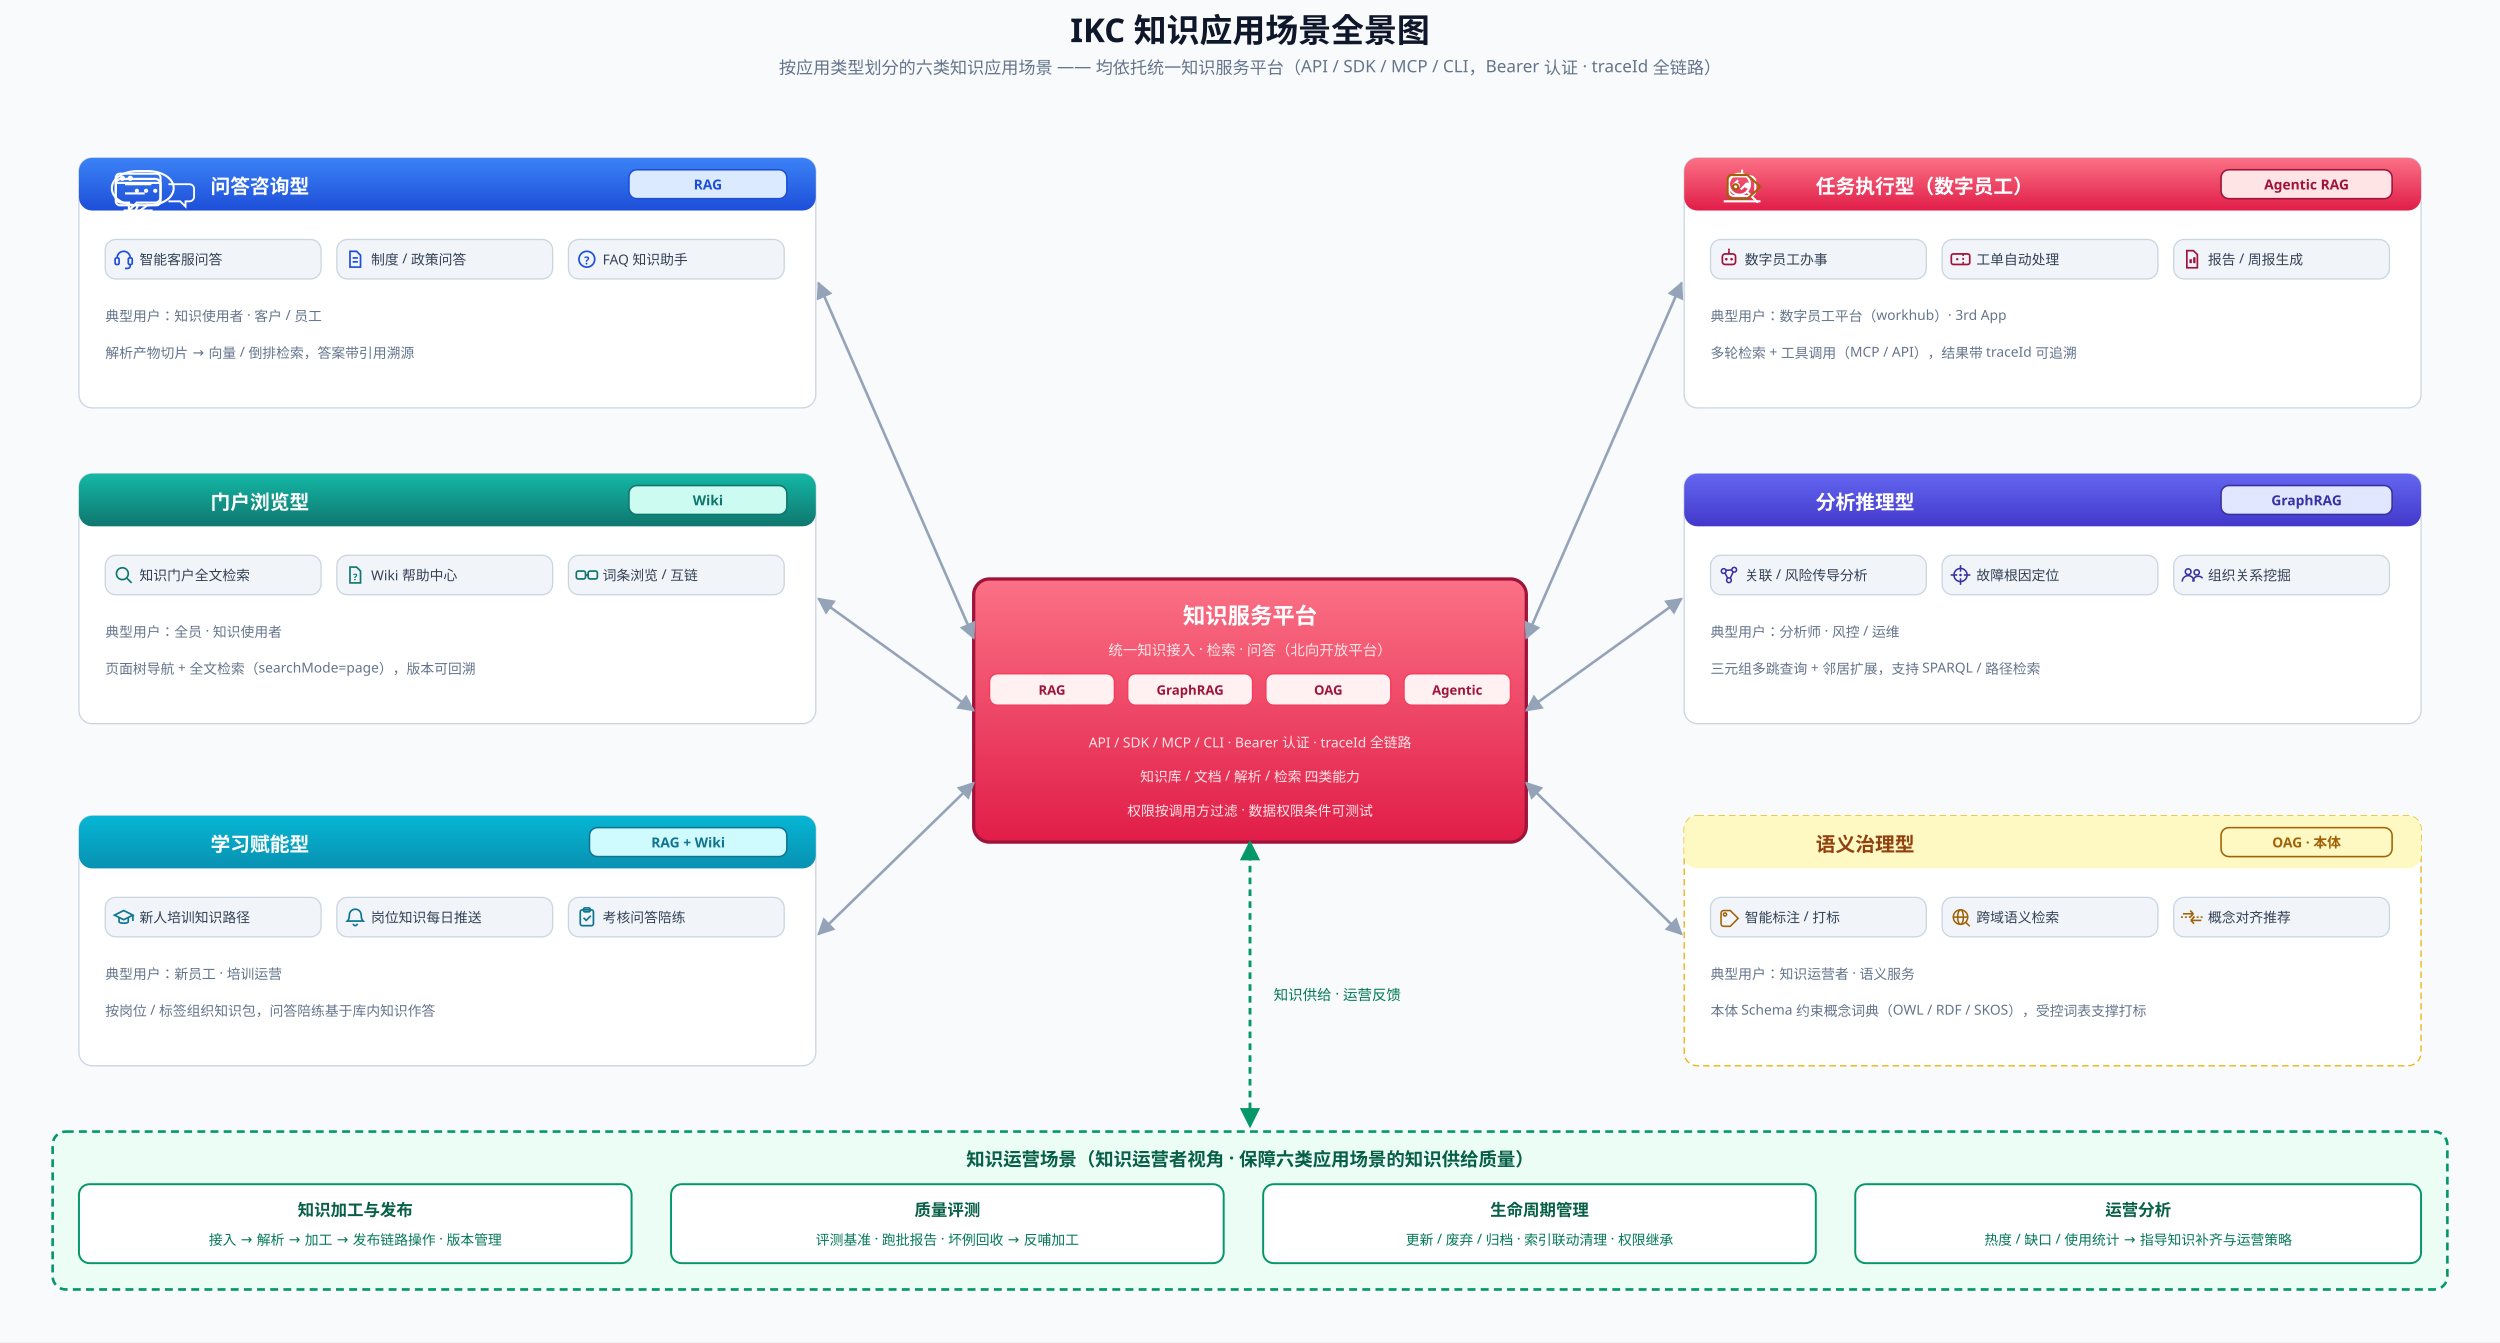
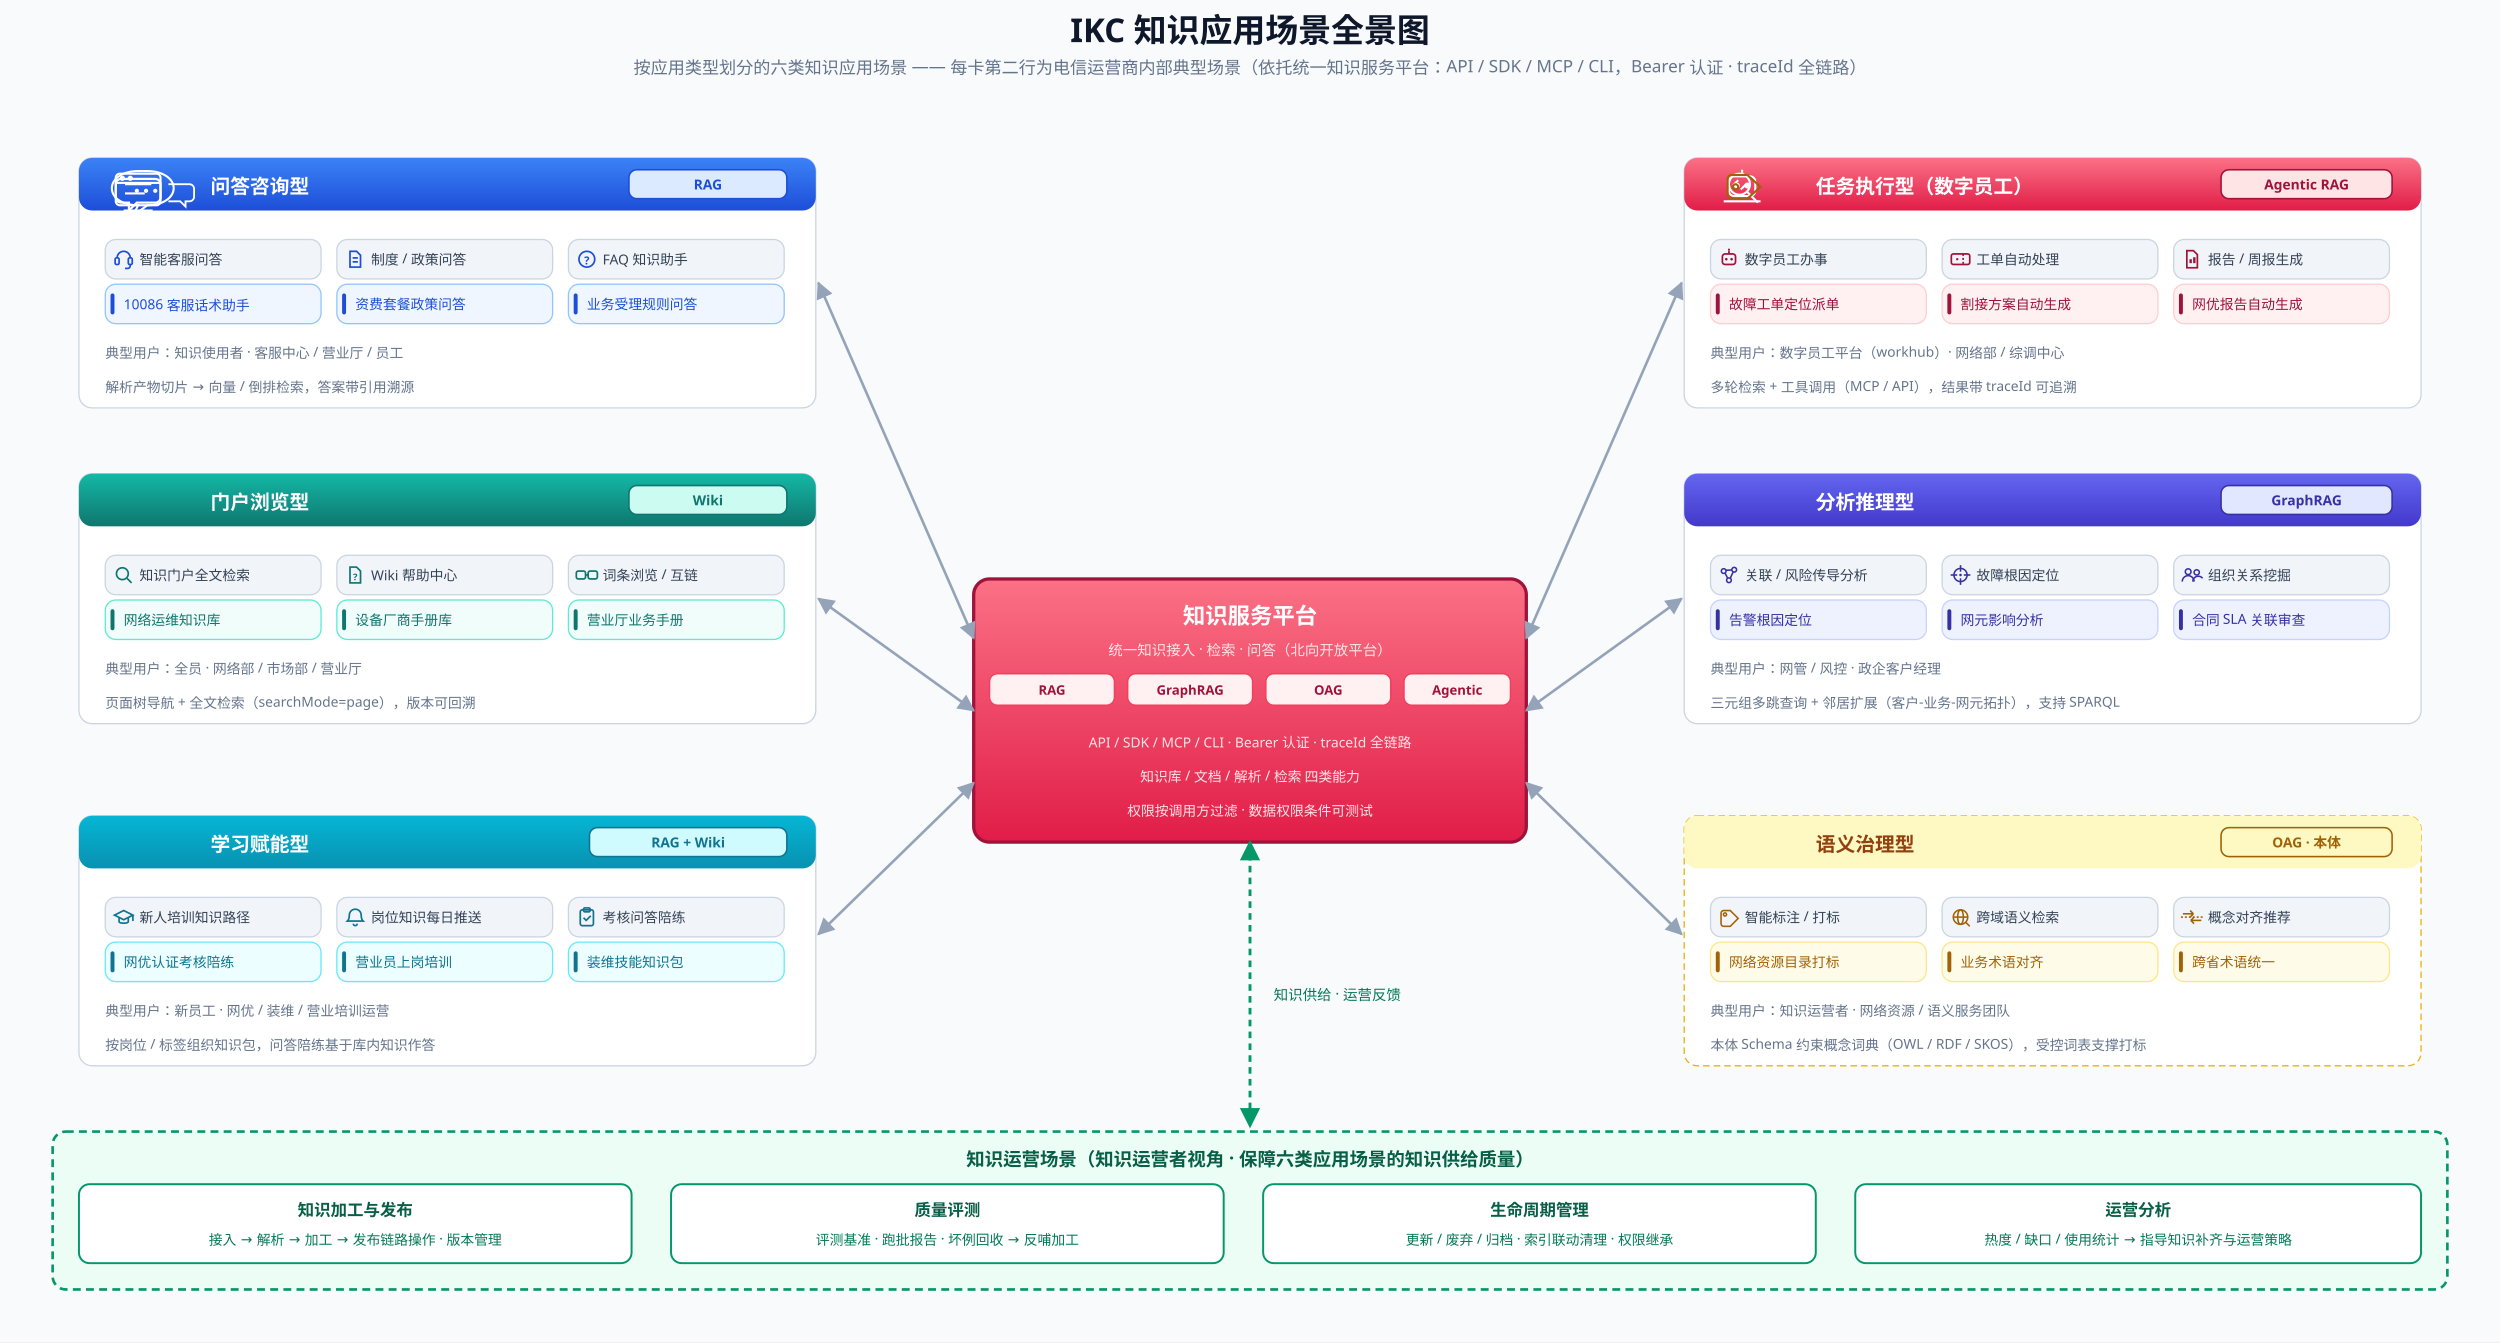
<svg xmlns="http://www.w3.org/2000/svg" viewBox="0 0 1900 1020" font-family="'PingFang SC','Microsoft YaHei','Noto Sans SC',sans-serif">
  <defs>
    <linearGradient id="gBlue" x1="0" y1="0" x2="0" y2="1">
      <stop offset="0" stop-color="#3b82f6" />
      <stop offset="1" stop-color="#1d4ed8" />
    </linearGradient>
    <linearGradient id="gTeal" x1="0" y1="0" x2="0" y2="1">
      <stop offset="0" stop-color="#14b8a6" />
      <stop offset="1" stop-color="#0f766e" />
    </linearGradient>
    <linearGradient id="gCyan" x1="0" y1="0" x2="0" y2="1">
      <stop offset="0" stop-color="#06b6d4" />
      <stop offset="1" stop-color="#0891b2" />
    </linearGradient>
    <linearGradient id="gIndigo" x1="0" y1="0" x2="0" y2="1">
      <stop offset="0" stop-color="#6366f1" />
      <stop offset="1" stop-color="#4338ca" />
    </linearGradient>
    <linearGradient id="gRose" x1="0" y1="0" x2="0" y2="1">
      <stop offset="0" stop-color="#fb7185" />
      <stop offset="1" stop-color="#e11d48" />
    </linearGradient>
    <marker id="arrowSlate" viewBox="0 0 10 10" refX="9" refY="5" markerWidth="6.5" markerHeight="6.5" orient="auto-start-reverse">
      <path d="M 0 0 L 10 5 L 0 10 z" fill="#94a3b8" />
    </marker>
    <marker id="arrowGreen" viewBox="0 0 10 10" refX="9" refY="5" markerWidth="7" markerHeight="7" orient="auto-start-reverse">
      <path d="M 0 0 L 10 5 L 0 10 z" fill="#059669" />
    </marker>
  </defs>
  <rect x="0" y="0" width="1900" height="1020" fill="#f8fafc" />
  <text x="950" y="32" text-anchor="middle" font-size="25" font-weight="bold" fill="#0f172a">IKC 知识应用场景全景图</text>
-   <text x="950" y="56" text-anchor="middle" font-size="13" fill="#64748b">按应用类型划分的六类知识应用场景 —— 均依托统一知识服务平台（API / SDK / MCP / CLI，Bearer 认证 · traceId 全链路）</text>
+   <text x="950" y="56" text-anchor="middle" font-size="13" fill="#64748b">按应用类型划分的六类知识应用场景 —— 每卡第二行为电信运营商内部典型场景（依托统一知识服务平台：API / SDK / MCP / CLI，Bearer 认证 · traceId 全链路）</text>
  <g>
    <rect x="60" y="120" width="560" height="190" rx="10" fill="#ffffff" stroke="#cbd5e1" />
    <rect x="60" y="120" width="560" height="40" rx="10" fill="url(#gBlue)" />
    <g stroke="#ffffff" stroke-width="1.7" fill="none">
      <path d="M 92 136 h 26 a 4 4 0 0 1 4 4 v 10 a 4 4 0 0 1 -4 4 h -14 l -6 6 v -6 h -6 a 4 4 0 0 1 -4 -4 v -10 a 4 4 0 0 1 4 -4 z" />
      <path d="M 128 140 h 16 a 3.5 3.5 0 0 1 3.5 3.5 v 6 a 3.5 3.5 0 0 1 -3.5 3.5 h -3 v 4 l -4 -4 h -9" stroke-width="1.4" />
    </g>
    <g fill="#ffffff">
      <circle cx="104" cy="145" r="1.6" />
      <circle cx="111" cy="145" r="1.6" />
      <circle cx="118" cy="145" r="1.6" />
    </g>
    <text x="160" y="147" font-size="15" font-weight="bold" fill="#ffffff">问答咨询型</text>
    <rect x="478" y="129" width="120" height="22" rx="6" fill="#dbeafe" stroke="#1d4ed8" stroke-width="1.2" />
    <text x="538" y="144" text-anchor="middle" font-size="10.5" font-weight="bold" fill="#1d4ed8">RAG</text>
    <g font-size="10.5" fill="#334155" text-anchor="middle">
      <rect x="80" y="182" width="164" height="30" rx="8" fill="#f1f5f9" stroke="#cbd5e1" />
      <g transform="translate(94,197)" stroke="#1d4ed8" stroke-width="1.3" fill="none">
        <path d="M -5 -1 a 5 5 0 0 1 10 0" />
        <rect x="-6.5" y="-1" width="3" height="5" rx="1" />
        <rect x="3.5" y="-1" width="3" height="5" rx="1" />
        <path d="M 5 4 v 1 a 2 2 0 0 1 -2 2 h -2" />
      </g>
      <text x="106" y="201" text-anchor="start">智能客服问答</text>
      <rect x="256" y="182" width="164" height="30" rx="8" fill="#f1f5f9" stroke="#cbd5e1" />
      <g transform="translate(270,197)" stroke="#1d4ed8" stroke-width="1.3" fill="none">
        <path d="M -4 -6 h 5 l 3 3 v 9 h -8 z" />
        <line x1="-2" y1="-1" x2="2" y2="-1" />
        <line x1="-2" y1="2" x2="2" y2="2" />
      </g>
      <text x="282" y="201" text-anchor="start">制度 / 政策问答</text>
      <rect x="432" y="182" width="164" height="30" rx="8" fill="#f1f5f9" stroke="#cbd5e1" />
      <g transform="translate(446,197)">
        <circle r="6" fill="none" stroke="#1d4ed8" stroke-width="1.3" />
        <text y="4" text-anchor="middle" font-size="8.5" font-weight="bold" fill="#1d4ed8">?</text>
      </g>
      <text x="458" y="201" text-anchor="start">FAQ 知识助手</text>
    </g>
-     <text x="80" y="244" font-size="10.5" fill="#64748b">典型用户：知识使用者 · 客户 / 员工</text>
-     <text x="80" y="272" font-size="10.5" fill="#64748b">解析产物切片 → 向量 / 倒排检索，答案带引用溯源</text>
+     <g font-size="10.5">
+       <rect x="80" y="216" width="164" height="30" rx="8" fill="#eff6ff" stroke="#93c5fd" />
+       <rect x="84" y="223" width="3" height="16" rx="1.5" fill="#1d4ed8" />
+       <text x="94" y="235" text-anchor="start" fill="#1d4ed8">10086 客服话术助手</text>
+       <rect x="256" y="216" width="164" height="30" rx="8" fill="#eff6ff" stroke="#93c5fd" />
+       <rect x="260" y="223" width="3" height="16" rx="1.5" fill="#1d4ed8" />
+       <text x="270" y="235" text-anchor="start" fill="#1d4ed8">资费套餐政策问答</text>
+       <rect x="432" y="216" width="164" height="30" rx="8" fill="#eff6ff" stroke="#93c5fd" />
+       <rect x="436" y="223" width="3" height="16" rx="1.5" fill="#1d4ed8" />
+       <text x="446" y="235" text-anchor="start" fill="#1d4ed8">业务受理规则问答</text>
+     </g>
+     <text x="80" y="272" font-size="10.5" fill="#64748b">典型用户：知识使用者 · 客服中心 / 营业厅 / 员工</text>
+     <text x="80" y="298" font-size="10.5" fill="#64748b">解析产物切片 → 向量 / 倒排检索，答案带引用溯源</text>
    <rect x="60" y="360" width="560" height="190" rx="10" fill="#ffffff" stroke="#cbd5e1" />
    <rect x="60" y="360" width="560" height="40" rx="10" fill="url(#gTeal)" />
    <g stroke="#ffffff" stroke-width="1.6" fill="none">
      <rect x="88" y="132" width="34" height="24" rx="3" />
      <line x1="88" y1="139" x2="122" y2="139" />
      <circle cx="93" cy="135.5" r="1.2" fill="#ffffff" />
      <circle cx="99" cy="135.5" r="1.2" fill="#ffffff" />
      <line x1="94" y1="160" x2="116" y2="160" />
    </g>
    <text x="160" y="387" font-size="15" font-weight="bold" fill="#ffffff">门户浏览型</text>
    <rect x="478" y="369" width="120" height="22" rx="6" fill="#ccfbf1" stroke="#0f766e" stroke-width="1.2" />
    <text x="538" y="384" text-anchor="middle" font-size="10.5" font-weight="bold" fill="#0f766e">Wiki</text>
    <g font-size="10.5" fill="#334155" text-anchor="middle">
      <rect x="80" y="422" width="164" height="30" rx="8" fill="#f1f5f9" stroke="#cbd5e1" />
      <g transform="translate(94,437)" stroke="#0f766e" stroke-width="1.3" fill="none">
        <circle cx="-1" cy="-1" r="4.5" />
        <line x1="2.5" y1="2.5" x2="6" y2="6" />
      </g>
      <text x="106" y="441" text-anchor="start">知识门户全文检索</text>
      <rect x="256" y="422" width="164" height="30" rx="8" fill="#f1f5f9" stroke="#cbd5e1" />
      <g transform="translate(270,437)" stroke="#0f766e" stroke-width="1.3" fill="none">
        <path d="M -4 -6 h 5 l 3 3 v 9 h -8 z" />
        <text y="4" text-anchor="middle" font-size="7" font-weight="bold" fill="#0f766e" stroke="none">?</text>
      </g>
      <text x="282" y="441" text-anchor="start">Wiki 帮助中心</text>
      <rect x="432" y="422" width="164" height="30" rx="8" fill="#f1f5f9" stroke="#cbd5e1" />
      <g transform="translate(446,437)" stroke="#0f766e" stroke-width="1.3" fill="none">
        <rect x="-8" y="-3" width="7" height="6" rx="1.5" />
        <rect x="1" y="-3" width="7" height="6" rx="1.5" />
        <line x1="-1" y1="0" x2="1" y2="0" />
      </g>
      <text x="458" y="441" text-anchor="start">词条浏览 / 互链</text>
    </g>
-     <text x="80" y="484" font-size="10.5" fill="#64748b">典型用户：全员 · 知识使用者</text>
-     <text x="80" y="512" font-size="10.5" fill="#64748b">页面树导航 + 全文检索（searchMode=page），版本可回溯</text>
+     <g font-size="10.5">
+       <rect x="80" y="456" width="164" height="30" rx="8" fill="#f0fdfa" stroke="#5eead4" />
+       <rect x="84" y="463" width="3" height="16" rx="1.5" fill="#0f766e" />
+       <text x="94" y="475" text-anchor="start" fill="#0f766e">网络运维知识库</text>
+       <rect x="256" y="456" width="164" height="30" rx="8" fill="#f0fdfa" stroke="#5eead4" />
+       <rect x="260" y="463" width="3" height="16" rx="1.5" fill="#0f766e" />
+       <text x="270" y="475" text-anchor="start" fill="#0f766e">设备厂商手册库</text>
+       <rect x="432" y="456" width="164" height="30" rx="8" fill="#f0fdfa" stroke="#5eead4" />
+       <rect x="436" y="463" width="3" height="16" rx="1.5" fill="#0f766e" />
+       <text x="446" y="475" text-anchor="start" fill="#0f766e">营业厅业务手册</text>
+     </g>
+     <text x="80" y="512" font-size="10.5" fill="#64748b">典型用户：全员 · 网络部 / 市场部 / 营业厅</text>
+     <text x="80" y="538" font-size="10.5" fill="#64748b">页面树导航 + 全文检索（searchMode=page），版本可回溯</text>
    <rect x="60" y="620" width="560" height="190" rx="10" fill="#ffffff" stroke="#cbd5e1" />
    <rect x="60" y="620" width="560" height="40" rx="10" fill="url(#gCyan)" />
    <g stroke="#ffffff" stroke-width="1.6" fill="none">
      <path d="M 105 130 c -12 0 -20 6 -20 13 c 0 8 9 13 20 13 l -4 8 l 11 -8 c 12 0 20 -6 20 -13 c 0 -7 -8 -13 -20 -13 z" />
      <line x1="95" y1="140" x2="115" y2="140" />
      <line x1="95" y1="147" x2="110" y2="147" />
    </g>
    <text x="160" y="647" font-size="15" font-weight="bold" fill="#ffffff">学习赋能型</text>
    <rect x="448" y="629" width="150" height="22" rx="6" fill="#cffafe" stroke="#0e7490" stroke-width="1.2" />
    <text x="523" y="644" text-anchor="middle" font-size="10.5" font-weight="bold" fill="#0e7490">RAG + Wiki</text>
    <g font-size="10.5" fill="#334155" text-anchor="middle">
      <rect x="80" y="682" width="164" height="30" rx="8" fill="#f1f5f9" stroke="#cbd5e1" />
      <g transform="translate(94,697)" stroke="#0e7490" stroke-width="1.3" fill="none">
        <path d="M 0 -5 L 7 -1.5 L 0 2 L -7 -1.5 z" />
        <path d="M -3.5 0.5 v 3 c 0 1.5 7 1.5 7 0 v -3" />
        <line x1="7" y1="-1.5" x2="7" y2="3" />
      </g>
      <text x="106" y="701" text-anchor="start">新人培训知识路径</text>
      <rect x="256" y="682" width="164" height="30" rx="8" fill="#f1f5f9" stroke="#cbd5e1" />
      <g transform="translate(270,697)" stroke="#0e7490" stroke-width="1.3" fill="none">
        <path d="M 0 -6 a 4.5 4.5 0 0 1 4.5 4.5 c 0 3 1 4 1.5 4.5 h -12 c 0.5 -0.5 1.5 -1.5 1.5 -4.5 a 4.5 4.5 0 0 1 4.5 -4.5 z" />
        <path d="M -1.5 5 a 1.5 1.5 0 0 0 3 0" />
      </g>
      <text x="282" y="701" text-anchor="start">岗位知识每日推送</text>
      <rect x="432" y="682" width="164" height="30" rx="8" fill="#f1f5f9" stroke="#cbd5e1" />
      <g transform="translate(446,697)" stroke="#0e7490" stroke-width="1.3" fill="none">
        <rect x="-5" y="-5.5" width="10" height="12" rx="1.5" />
        <rect x="-2.5" y="-7" width="5" height="3" rx="1" />
        <path d="M -2.5 0.5 l 2 2 l 3.5 -3.5" />
      </g>
      <text x="458" y="701" text-anchor="start">考核问答陪练</text>
    </g>
-     <text x="80" y="744" font-size="10.5" fill="#64748b">典型用户：新员工 · 培训运营</text>
-     <text x="80" y="772" font-size="10.5" fill="#64748b">按岗位 / 标签组织知识包，问答陪练基于库内知识作答</text>
+     <g font-size="10.5">
+       <rect x="80" y="716" width="164" height="30" rx="8" fill="#ecfeff" stroke="#67e8f9" />
+       <rect x="84" y="723" width="3" height="16" rx="1.5" fill="#0e7490" />
+       <text x="94" y="735" text-anchor="start" fill="#0e7490">网优认证考核陪练</text>
+       <rect x="256" y="716" width="164" height="30" rx="8" fill="#ecfeff" stroke="#67e8f9" />
+       <rect x="260" y="723" width="3" height="16" rx="1.5" fill="#0e7490" />
+       <text x="270" y="735" text-anchor="start" fill="#0e7490">营业员上岗培训</text>
+       <rect x="432" y="716" width="164" height="30" rx="8" fill="#ecfeff" stroke="#67e8f9" />
+       <rect x="436" y="723" width="3" height="16" rx="1.5" fill="#0e7490" />
+       <text x="446" y="735" text-anchor="start" fill="#0e7490">装维技能知识包</text>
+     </g>
+     <text x="80" y="772" font-size="10.5" fill="#64748b">典型用户：新员工 · 网优 / 装维 / 营业培训运营</text>
+     <text x="80" y="798" font-size="10.5" fill="#64748b">按岗位 / 标签组织知识包，问答陪练基于库内知识作答</text>
    <rect x="1280" y="120" width="560" height="190" rx="10" fill="#ffffff" stroke="#cbd5e1" />
    <rect x="1280" y="120" width="560" height="40" rx="10" fill="url(#gRose)" />
    <g stroke="#ffffff" stroke-width="1.6" fill="none">
      <rect x="1314" y="134" width="20" height="15" rx="4" />
      <line x1="1324" y1="134" x2="1324" y2="129" />
      <circle cx="1320" cy="141" r="1.5" fill="#ffffff" />
      <circle cx="1328" cy="141" r="1.5" fill="#ffffff" />
      <line x1="1310" y1="153" x2="1338" y2="153" />
    </g>
    <text x="1380" y="147" font-size="15" font-weight="bold" fill="#ffffff">任务执行型（数字员工）</text>
    <rect x="1688" y="129" width="130" height="22" rx="6" fill="#ffe4e6" stroke="#9f1239" stroke-width="1.2" />
    <text x="1753" y="144" text-anchor="middle" font-size="10.5" font-weight="bold" fill="#9f1239">Agentic RAG</text>
    <g font-size="10.5" fill="#334155" text-anchor="middle">
      <rect x="1300" y="182" width="164" height="30" rx="8" fill="#f1f5f9" stroke="#cbd5e1" />
      <g transform="translate(1314,197)" stroke="#9f1239" stroke-width="1.3" fill="none">
        <rect x="-5" y="-4" width="10" height="8" rx="2" />
        <line x1="0" y1="-4" x2="0" y2="-6.5" />
        <circle cx="0" cy="-7.3" r="0.8" fill="#9f1239" stroke="none" />
        <circle cx="-2" cy="0" r="1" fill="#9f1239" stroke="none" />
        <circle cx="2" cy="0" r="1" fill="#9f1239" stroke="none" />
      </g>
      <text x="1326" y="201" text-anchor="start">数字员工办事</text>
      <rect x="1476" y="182" width="164" height="30" rx="8" fill="#f1f5f9" stroke="#cbd5e1" />
      <g transform="translate(1490,197)" stroke="#9f1239" stroke-width="1.3" fill="none">
        <rect x="-7" y="-4" width="14" height="8" rx="1.5" />
        <line x1="2" y1="-4" x2="2" y2="4" stroke-dasharray="1.5 1.5" />
        <circle cx="-2.5" cy="0" r="0.9" fill="#9f1239" stroke="none" />
      </g>
      <text x="1502" y="201" text-anchor="start">工单自动处理</text>
      <rect x="1652" y="182" width="164" height="30" rx="8" fill="#f1f5f9" stroke="#cbd5e1" />
      <g transform="translate(1666,197)" stroke="#9f1239" stroke-width="1.3" fill="none">
        <path d="M -4 -6.5 h 5 l 3 3 v 10 h -8 z" />
        <rect x="-2" y="0" width="1.8" height="3" fill="#9f1239" stroke="none" />
        <rect x="0.8" y="-1.5" width="1.8" height="4.5" fill="#9f1239" stroke="none" />
      </g>
      <text x="1678" y="201" text-anchor="start">报告 / 周报生成</text>
    </g>
-     <text x="1300" y="244" font-size="10.5" fill="#64748b">典型用户：数字员工平台（workhub）· 3rd App</text>
-     <text x="1300" y="272" font-size="10.5" fill="#64748b">多轮检索 + 工具调用（MCP / API），结果带 traceId 可追溯</text>
+     <g font-size="10.5">
+       <rect x="1300" y="216" width="164" height="30" rx="8" fill="#fff1f2" stroke="#fecdd3" />
+       <rect x="1304" y="223" width="3" height="16" rx="1.5" fill="#9f1239" />
+       <text x="1314" y="235" text-anchor="start" fill="#9f1239">故障工单定位派单</text>
+       <rect x="1476" y="216" width="164" height="30" rx="8" fill="#fff1f2" stroke="#fecdd3" />
+       <rect x="1480" y="223" width="3" height="16" rx="1.5" fill="#9f1239" />
+       <text x="1490" y="235" text-anchor="start" fill="#9f1239">割接方案自动生成</text>
+       <rect x="1652" y="216" width="164" height="30" rx="8" fill="#fff1f2" stroke="#fecdd3" />
+       <rect x="1656" y="223" width="3" height="16" rx="1.5" fill="#9f1239" />
+       <text x="1666" y="235" text-anchor="start" fill="#9f1239">网优报告自动生成</text>
+     </g>
+     <text x="1300" y="272" font-size="10.5" fill="#64748b">典型用户：数字员工平台（workhub）· 网络部 / 综调中心</text>
+     <text x="1300" y="298" font-size="10.5" fill="#64748b">多轮检索 + 工具调用（MCP / API），结果带 traceId 可追溯</text>
    <rect x="1280" y="360" width="560" height="190" rx="10" fill="#ffffff" stroke="#cbd5e1" />
    <rect x="1280" y="360" width="560" height="40" rx="10" fill="url(#gIndigo)" />
    <g stroke="#ffffff" stroke-width="1.6" fill="none">
      <circle cx="1322" cy="140" r="8" />
      <line x1="1328" y1="146" x2="1336" y2="154" />
      <line x1="1317" y1="141" x2="1321" y2="137" />
      <line x1="1323" y1="144" x2="1327" y2="140" />
    </g>
    <text x="1380" y="387" font-size="15" font-weight="bold" fill="#ffffff">分析推理型</text>
    <rect x="1688" y="369" width="130" height="22" rx="6" fill="#e0e7ff" stroke="#3730a3" stroke-width="1.2" />
    <text x="1753" y="384" text-anchor="middle" font-size="10.5" font-weight="bold" fill="#3730a3">GraphRAG</text>
    <g font-size="10.5" fill="#334155" text-anchor="middle">
      <rect x="1300" y="422" width="164" height="30" rx="8" fill="#f1f5f9" stroke="#cbd5e1" />
      <g transform="translate(1314,437)" stroke="#3730a3" stroke-width="1.2" fill="none">
        <circle cx="-4" cy="-3" r="1.8" />
        <circle cx="4" cy="-4" r="1.8" />
        <circle cx="0" cy="4" r="1.8" />
        <line x1="-2.4" y1="-3.6" x2="2.2" y2="-3.8" />
        <line x1="-3" y1="-1.5" x2="-1" y2="2.4" />
        <line x1="3.2" y1="-2.3" x2="1" y2="2.4" />
      </g>
      <text x="1326" y="441" text-anchor="start">关联 / 风险传导分析</text>
      <rect x="1476" y="422" width="164" height="30" rx="8" fill="#f1f5f9" stroke="#cbd5e1" />
      <g transform="translate(1490,437)" stroke="#3730a3" stroke-width="1.2" fill="none">
        <circle r="5" />
        <circle r="1" fill="#3730a3" stroke="none" />
        <line x1="0" y1="-7.5" x2="0" y2="-2.5" />
        <line x1="0" y1="2.5" x2="0" y2="7.5" />
        <line x1="-7.5" y1="0" x2="-2.5" y2="0" />
        <line x1="2.5" y1="0" x2="7.5" y2="0" />
      </g>
      <text x="1502" y="441" text-anchor="start">故障根因定位</text>
      <rect x="1652" y="422" width="164" height="30" rx="8" fill="#f1f5f9" stroke="#cbd5e1" />
      <g transform="translate(1666,437)" stroke="#3730a3" stroke-width="1.2" fill="none">
        <circle cx="-3" cy="-2.5" r="2.2" />
        <path d="M -7.5 5 a 4.5 4.5 0 0 1 9 0" />
        <circle cx="3.5" cy="-2" r="2" />
        <path d="M 0.5 5 a 4.2 4.2 0 0 1 7.5 -2.5" />
      </g>
      <text x="1678" y="441" text-anchor="start">组织关系挖掘</text>
    </g>
-     <text x="1300" y="484" font-size="10.5" fill="#64748b">典型用户：分析师 · 风控 / 运维</text>
-     <text x="1300" y="512" font-size="10.5" fill="#64748b">三元组多跳查询 + 邻居扩展，支持 SPARQL / 路径检索</text>
+     <g font-size="10.5">
+       <rect x="1300" y="456" width="164" height="30" rx="8" fill="#eef2ff" stroke="#c7d2fe" />
+       <rect x="1304" y="463" width="3" height="16" rx="1.5" fill="#3730a3" />
+       <text x="1314" y="475" text-anchor="start" fill="#3730a3">告警根因定位</text>
+       <rect x="1476" y="456" width="164" height="30" rx="8" fill="#eef2ff" stroke="#c7d2fe" />
+       <rect x="1480" y="463" width="3" height="16" rx="1.5" fill="#3730a3" />
+       <text x="1490" y="475" text-anchor="start" fill="#3730a3">网元影响分析</text>
+       <rect x="1652" y="456" width="164" height="30" rx="8" fill="#eef2ff" stroke="#c7d2fe" />
+       <rect x="1656" y="463" width="3" height="16" rx="1.5" fill="#3730a3" />
+       <text x="1666" y="475" text-anchor="start" fill="#3730a3">合同 SLA 关联审查</text>
+     </g>
+     <text x="1300" y="512" font-size="10.5" fill="#64748b">典型用户：网管 / 风控 · 政企客户经理</text>
+     <text x="1300" y="538" font-size="10.5" fill="#64748b">三元组多跳查询 + 邻居扩展（客户-业务-网元拓扑），支持 SPARQL</text>
    <rect x="1280" y="620" width="560" height="190" rx="10" fill="#ffffff" stroke="#eab308" stroke-dasharray="5 3" />
    <rect x="1280" y="620" width="560" height="40" rx="10" fill="#fef9c3" />
    <g stroke="#a16207" stroke-width="1.6" fill="none">
      <path d="M 1316 133 h 12 l 10 9 l -10 9 h -12 a 3 3 0 0 1 -3 -3 v -12 a 3 3 0 0 1 3 -3 z" />
      <circle cx="1319" cy="142" r="2" />
    </g>
    <text x="1380" y="647" font-size="15" font-weight="bold" fill="#92400e">语义治理型</text>
    <rect x="1688" y="629" width="130" height="22" rx="6" fill="#fef9c3" stroke="#a16207" stroke-width="1.2" />
    <text x="1753" y="644" text-anchor="middle" font-size="10.5" font-weight="bold" fill="#a16207">OAG · 本体</text>
    <g font-size="10.5" fill="#334155" text-anchor="middle">
      <rect x="1300" y="682" width="164" height="30" rx="8" fill="#f1f5f9" stroke="#cbd5e1" />
      <g transform="translate(1314,697)" stroke="#a16207" stroke-width="1.2" fill="none">
        <path d="M -6 -3 a 2 2 0 0 1 2 -2 h 5 l 6 6 l -6 6 h -5 a 2 2 0 0 1 -2 -2 z" />
        <circle cx="-3" cy="-2" r="1.2" />
      </g>
      <text x="1326" y="701" text-anchor="start">智能标注 / 打标</text>
      <rect x="1476" y="682" width="164" height="30" rx="8" fill="#f1f5f9" stroke="#cbd5e1" />
      <g transform="translate(1490,697)" stroke="#a16207" stroke-width="1.2" fill="none">
        <circle r="5.5" />
        <ellipse rx="2.2" ry="5.5" />
        <line x1="-5.5" y1="0" x2="5.5" y2="0" />
        <line x1="4" y1="4" x2="7" y2="7" />
      </g>
      <text x="1502" y="701" text-anchor="start">跨域语义检索</text>
      <rect x="1652" y="682" width="164" height="30" rx="8" fill="#f1f5f9" stroke="#cbd5e1" />
      <g transform="translate(1666,697)" stroke="#a16207" stroke-width="1.2" fill="none">
        <path d="M -7 -2.5 h 8 m 0 0 l -2.5 -2.5 m 2.5 2.5 l -2.5 2.5" />
        <path d="M 7 2.5 h -8 m 0 0 l 2.5 -2.5 m -2.5 2.5 l 2.5 2.5" />
        <line x1="-8.5" y1="0" x2="8.5" y2="0" stroke-dasharray="1.5 1.5" />
      </g>
      <text x="1678" y="701" text-anchor="start">概念对齐推荐</text>
    </g>
-     <text x="1300" y="744" font-size="10.5" fill="#64748b">典型用户：知识运营者 · 语义服务</text>
-     <text x="1300" y="772" font-size="10.5" fill="#64748b">本体 Schema 约束概念词典（OWL / RDF / SKOS），受控词表支撑打标</text>
+     <g font-size="10.5">
+       <rect x="1300" y="716" width="164" height="30" rx="8" fill="#fefce8" stroke="#fde68a" />
+       <rect x="1304" y="723" width="3" height="16" rx="1.5" fill="#a16207" />
+       <text x="1314" y="735" text-anchor="start" fill="#a16207">网络资源目录打标</text>
+       <rect x="1476" y="716" width="164" height="30" rx="8" fill="#fefce8" stroke="#fde68a" />
+       <rect x="1480" y="723" width="3" height="16" rx="1.5" fill="#a16207" />
+       <text x="1490" y="735" text-anchor="start" fill="#a16207">业务术语对齐</text>
+       <rect x="1652" y="716" width="164" height="30" rx="8" fill="#fefce8" stroke="#fde68a" />
+       <rect x="1656" y="723" width="3" height="16" rx="1.5" fill="#a16207" />
+       <text x="1666" y="735" text-anchor="start" fill="#a16207">跨省术语统一</text>
+     </g>
+     <text x="1300" y="772" font-size="10.5" fill="#64748b">典型用户：知识运营者 · 网络资源 / 语义服务团队</text>
+     <text x="1300" y="798" font-size="10.5" fill="#64748b">本体 Schema 约束概念词典（OWL / RDF / SKOS），受控词表支撑打标</text>
  </g>
  <rect x="740" y="440" width="420" height="200" rx="12" fill="url(#gRose)" stroke="#9f1239" stroke-width="2.5" />
  <g text-anchor="middle">
    <text x="950" y="474" font-size="17" font-weight="bold" fill="#ffffff">知识服务平台</text>
    <text x="950" y="498" font-size="11" fill="#ffe4e6">统一知识接入 · 检索 · 问答（北向开放平台）</text>
    <g font-size="10" font-weight="bold">
      <rect x="752" y="512" width="95" height="24" rx="6" fill="#fff1f2" stroke="#f43f5e" stroke-width="1.2" />
      <text x="799.5" y="528" fill="#9f1239" text-anchor="middle">RAG</text>
      <rect x="857" y="512" width="95" height="24" rx="6" fill="#fff1f2" stroke="#f43f5e" stroke-width="1.2" />
      <text x="904.5" y="528" fill="#9f1239" text-anchor="middle">GraphRAG</text>
      <rect x="962" y="512" width="95" height="24" rx="6" fill="#fff1f2" stroke="#f43f5e" stroke-width="1.2" />
      <text x="1009.5" y="528" fill="#9f1239" text-anchor="middle">OAG</text>
      <rect x="1067" y="512" width="81" height="24" rx="6" fill="#fff1f2" stroke="#f43f5e" stroke-width="1.2" />
      <text x="1107.5" y="528" fill="#9f1239" text-anchor="middle">Agentic</text>
    </g>
    <text x="950" y="568" font-size="10.5" fill="#ffe4e6">API / SDK / MCP / CLI · Bearer 认证 · traceId 全链路</text>
    <text x="950" y="594" font-size="10.5" fill="#ffe4e6">知识库 / 文档 / 解析 / 检索 四类能力</text>
    <text x="950" y="620" font-size="10.5" fill="#ffe4e6">权限按调用方过滤 · 数据权限条件可测试</text>
  </g>
  <g stroke="#94a3b8" stroke-width="2" fill="none">
    <line x1="740" y1="485" x2="622" y2="215" marker-start="url(#arrowSlate)" marker-end="url(#arrowSlate)" />
    <line x1="740" y1="540" x2="622" y2="455" marker-start="url(#arrowSlate)" marker-end="url(#arrowSlate)" />
    <line x1="740" y1="595" x2="622" y2="710" marker-start="url(#arrowSlate)" marker-end="url(#arrowSlate)" />
    <line x1="1160" y1="485" x2="1278" y2="215" marker-start="url(#arrowSlate)" marker-end="url(#arrowSlate)" />
    <line x1="1160" y1="540" x2="1278" y2="455" marker-start="url(#arrowSlate)" marker-end="url(#arrowSlate)" />
    <line x1="1160" y1="595" x2="1278" y2="710" marker-start="url(#arrowSlate)" marker-end="url(#arrowSlate)" />
  </g>
  <line x1="950" y1="640" x2="950" y2="856" stroke="#059669" stroke-width="2.2" stroke-dasharray="5 4" marker-start="url(#arrowGreen)" marker-end="url(#arrowGreen)" />
  <text x="968" y="760" font-size="11" fill="#047857">知识供给 · 运营反馈</text>
  <rect x="40" y="860" width="1820" height="120" rx="10" fill="#ecfdf5" stroke="#059669" stroke-width="2" stroke-dasharray="6 4" />
  <text x="950" y="886" text-anchor="middle" font-size="14" font-weight="bold" fill="#065f46">知识运营场景（知识运营者视角 · 保障六类应用场景的知识供给质量）</text>
  <g text-anchor="middle">
    <rect x="60" y="900" width="420" height="60" rx="8" fill="#ffffff" stroke="#059669" stroke-width="1.5" />
    <text x="270" y="924" font-size="12.5" font-weight="bold" fill="#065f46">知识加工与发布</text>
    <text x="270" y="946" font-size="10.5" fill="#047857">接入 → 解析 → 加工 → 发布链路操作 · 版本管理</text>
    <rect x="510" y="900" width="420" height="60" rx="8" fill="#ffffff" stroke="#059669" stroke-width="1.5" />
    <text x="720" y="924" font-size="12.5" font-weight="bold" fill="#065f46">质量评测</text>
    <text x="720" y="946" font-size="10.5" fill="#047857">评测基准 · 跑批报告 · 坏例回收 → 反哺加工</text>
    <rect x="960" y="900" width="420" height="60" rx="8" fill="#ffffff" stroke="#059669" stroke-width="1.5" />
    <text x="1170" y="924" font-size="12.5" font-weight="bold" fill="#065f46">生命周期管理</text>
    <text x="1170" y="946" font-size="10.5" fill="#047857">更新 / 废弃 / 归档 · 索引联动清理 · 权限继承</text>
    <rect x="1410" y="900" width="430" height="60" rx="8" fill="#ffffff" stroke="#059669" stroke-width="1.5" />
    <text x="1625" y="924" font-size="12.5" font-weight="bold" fill="#065f46">运营分析</text>
    <text x="1625" y="946" font-size="10.5" fill="#047857">热度 / 缺口 / 使用统计 → 指导知识补齐与运营策略</text>
  </g>
</svg>
